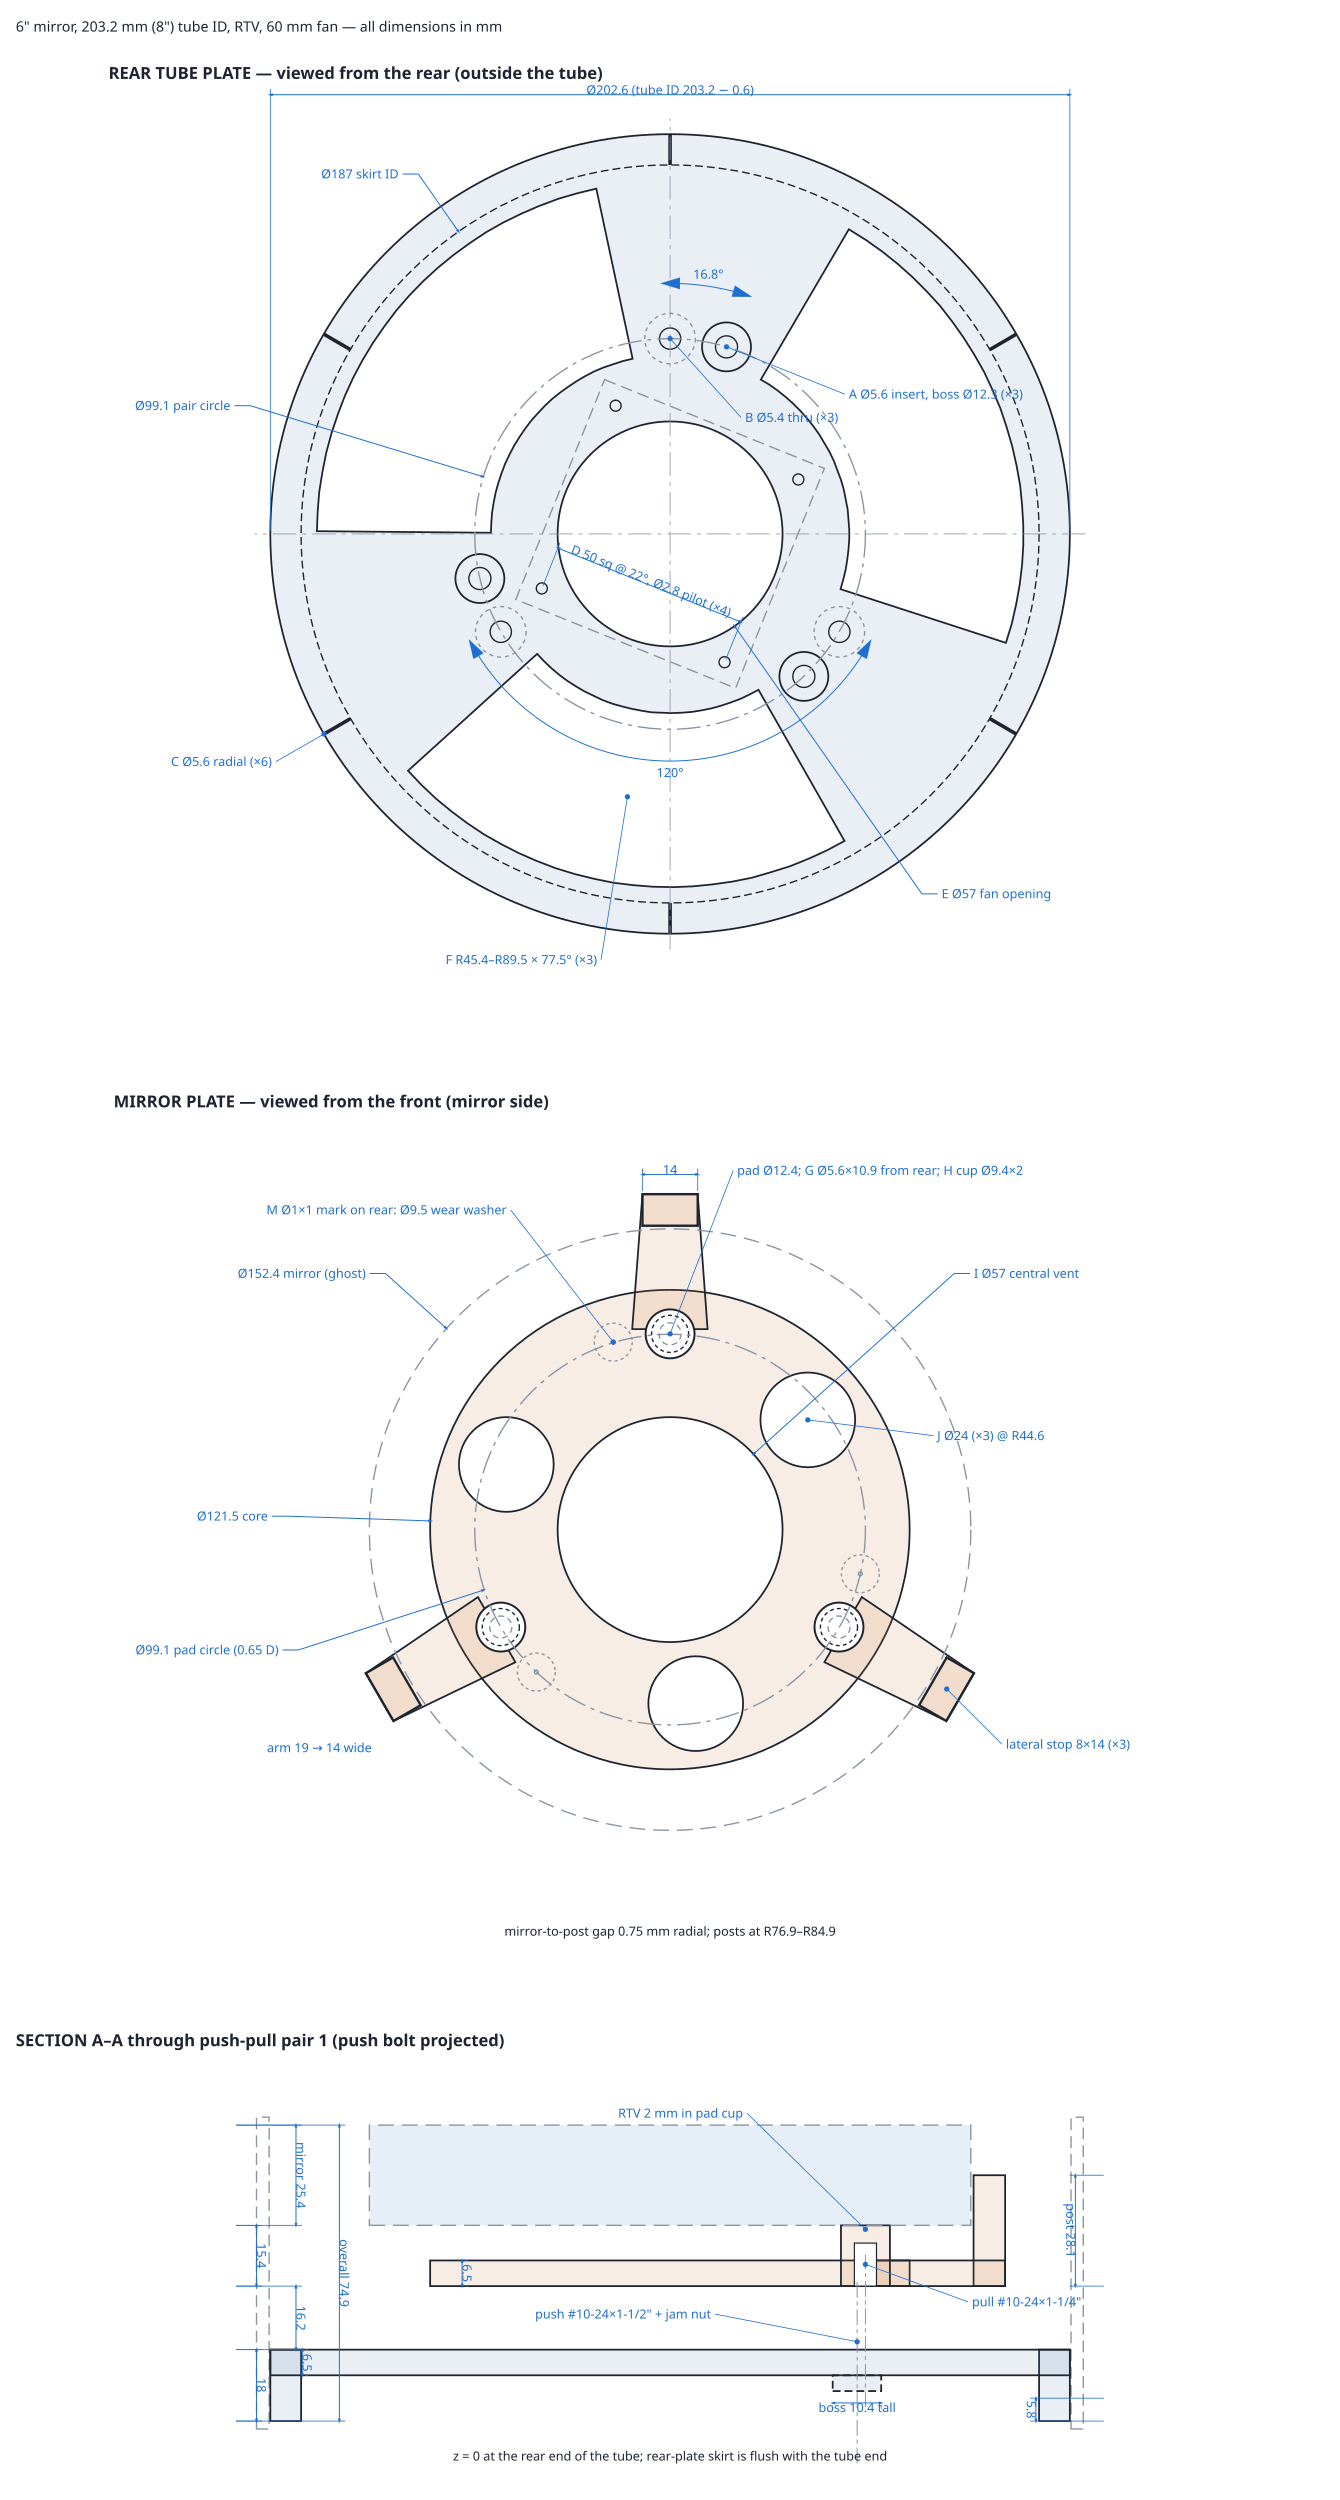
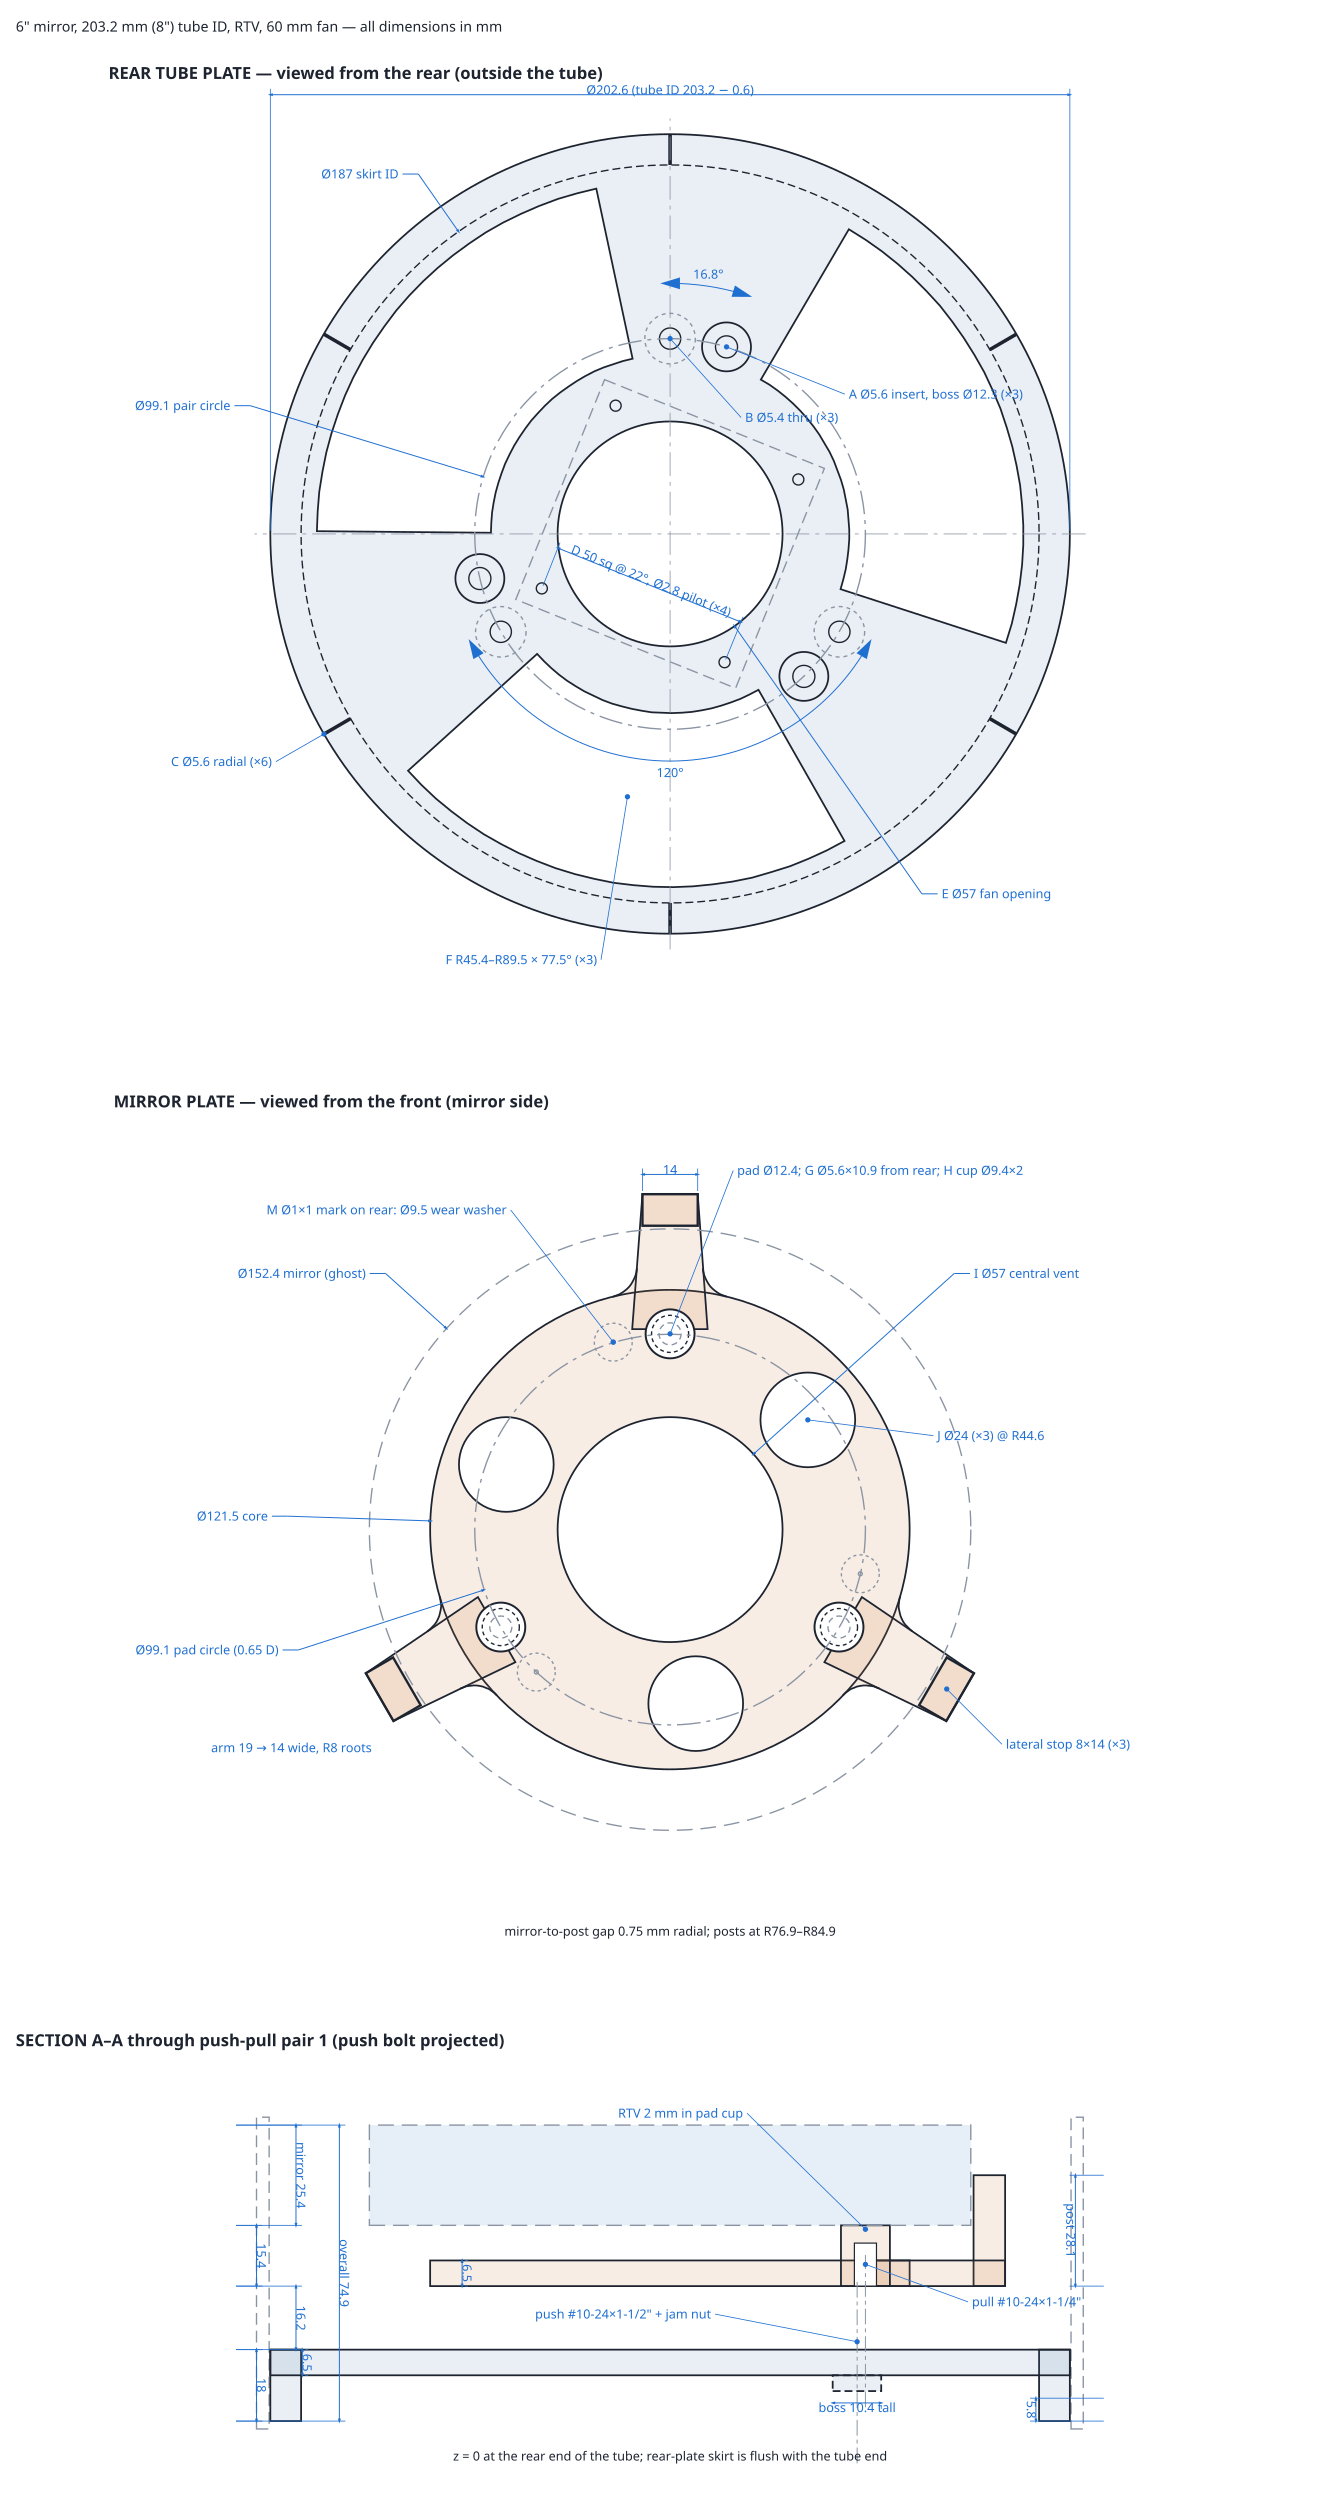
<svg xmlns="http://www.w3.org/2000/svg" viewBox="0 -12 339.5 633.5" font-family="ui-sans-serif, system-ui, sans-serif">
  <defs>
    <marker id="arr" viewBox="0 0 10 10" refX="5" refY="5" markerWidth="5" markerHeight="5" orient="auto-start-reverse">
      <path d="M0,2 L10,5 L0,8 z" fill="var(--dim, #1f6fd1)" />
    </marker>
  </defs>
  <text x="4" y="-4" font-size="3.6" text-anchor="start" fill="var(--ink, #1d2430)" dominant-baseline="auto">6" mirror, 203.2 mm (8") tube ID, RTV, 60 mm fan — all dimensions in mm</text>
  <g transform="translate(23.5,0)">
    <text x="4" y="8" font-size="4.2" text-anchor="start" fill="var(--ink, #1d2430)" dominant-baseline="auto" font-weight="600">REAR TUBE PLATE — viewed from the rear (outside the tube)</text>
    <path d="M247.6,123.3A101.3,101.3 0 1,0 45,123.3A101.3,101.3 0 1,0 247.6,123.3ZM174.8,123.3A28.5,28.5 0 1,0 117.8,123.3A28.5,28.5 0 1,0 174.8,123.3ZM191.6,46.1L195.9,48.8L200,51.7L204,54.9L207.7,58.2L211.3,61.8L214.7,65.5L217.8,69.5L220.7,73.6L223.4,77.9L225.9,82.3L228,86.8L230,91.5L231.6,96.3L233,101.1L234.1,106L235,111L235.5,116L235.8,121.1L235.8,126.1L235.5,131.1L234.9,136.1L234,141.1L232.9,146L231.4,150.9L189.5,137.3L190.2,134.8L190.8,132.3L191.2,129.8L191.5,127.3L191.7,124.7L191.7,122.2L191.5,119.6L191.3,117.1L190.8,114.5L190.3,112L189.6,109.6L188.7,107.2L187.8,104.8L186.7,102.5L185.4,100.3L184.1,98.1L182.6,96L181,94L179.3,92.1L177.5,90.3L175.6,88.6L173.6,87L171.5,85.5L169.3,84.2ZM190.5,201.1L186,203.5L181.4,205.6L176.7,207.5L171.9,209L167.1,210.4L162.1,211.4L157.1,212.1L152.1,212.6L147.1,212.8L142,212.7L137,212.3L132,211.7L127.1,210.7L122.2,209.5L117.3,208L112.6,206.2L108,204.2L103.5,201.9L99.1,199.4L94.9,196.6L90.9,193.6L87,190.4L83.3,186.9L79.9,183.3L112.6,153.7L114.4,155.6L116.2,157.3L118.2,159L120.2,160.5L122.4,161.9L124.6,163.2L126.9,164.3L129.2,165.4L131.6,166.3L134.1,167L136.5,167.6L139.1,168.1L141.6,168.5L144.1,168.6L146.7,168.7L149.3,168.6L151.8,168.4L154.3,168L156.8,167.5L159.3,166.8L161.7,166L164.1,165.1L166.4,164L168.7,162.8ZM56.8,122.6L57,117.6L57.4,112.6L58.2,107.6L59.2,102.6L60.5,97.8L62.1,93L63.9,88.3L66,83.7L68.4,79.2L71,74.9L73.9,70.7L76.9,66.7L80.2,62.9L83.7,59.3L87.4,55.9L91.3,52.7L95.4,49.7L99.6,46.9L104,44.4L108.5,42.2L113.1,40.2L117.9,38.4L122.7,37L127.6,35.8L136.8,78.9L134.3,79.5L131.9,80.3L129.5,81.1L127.1,82.1L124.8,83.3L122.6,84.6L120.5,86L118.4,87.5L116.4,89.1L114.6,90.8L112.8,92.7L111.1,94.6L109.6,96.6L108.1,98.8L106.8,100.9L105.6,103.2L104.5,105.5L103.6,107.9L102.8,110.3L102.1,112.8L101.6,115.3L101.2,117.8L101,120.4L100.9,123Z" fill="var(--part, rgba(79,124,172,0.12))" stroke="var(--ink, #1d2430)" stroke-width="0.45" fill-rule="evenodd" />
    <circle cx="146.3" cy="123.3" r="93.5" fill="none" stroke="var(--ink, #1d2430)" stroke-width="0.35" stroke-dasharray="2 1" />
    <circle cx="160.6" cy="75.9" r="6.2" fill="none" stroke="var(--ink, #1d2430)" stroke-width="0.45" />
    <circle cx="160.6" cy="75.9" r="2.8" fill="none" stroke="var(--ink, #1d2430)" stroke-width="0.35" />
    <circle cx="146.3" cy="73.8" r="2.7" fill="none" stroke="var(--ink, #1d2430)" stroke-width="0.35" />
    <circle cx="146.3" cy="73.8" r="6.4" fill="none" stroke="var(--hid, #8a94a3)" stroke-width="0.35" stroke-dasharray="1 1" />
    <circle cx="180.2" cy="159.4" r="6.2" fill="none" stroke="var(--ink, #1d2430)" stroke-width="0.45" />
    <circle cx="180.2" cy="159.4" r="2.8" fill="none" stroke="var(--ink, #1d2430)" stroke-width="0.35" />
    <circle cx="189.2" cy="148.1" r="2.7" fill="none" stroke="var(--ink, #1d2430)" stroke-width="0.35" />
    <circle cx="189.2" cy="148.1" r="6.4" fill="none" stroke="var(--hid, #8a94a3)" stroke-width="0.35" stroke-dasharray="1 1" />
    <circle cx="98.1" cy="134.6" r="6.2" fill="none" stroke="var(--ink, #1d2430)" stroke-width="0.45" />
    <circle cx="98.1" cy="134.6" r="2.8" fill="none" stroke="var(--ink, #1d2430)" stroke-width="0.35" />
    <circle cx="103.4" cy="148.1" r="2.7" fill="none" stroke="var(--ink, #1d2430)" stroke-width="0.35" />
    <circle cx="103.4" cy="148.1" r="6.4" fill="none" stroke="var(--hid, #8a94a3)" stroke-width="0.35" stroke-dasharray="1 1" />
    <circle cx="132.5" cy="90.8" r="1.4" fill="none" stroke="var(--ink, #1d2430)" stroke-width="0.35" />
    <circle cx="178.8" cy="109.5" r="1.4" fill="none" stroke="var(--ink, #1d2430)" stroke-width="0.35" />
    <circle cx="160.1" cy="155.8" r="1.4" fill="none" stroke="var(--ink, #1d2430)" stroke-width="0.35" />
    <circle cx="113.8" cy="137.1" r="1.4" fill="none" stroke="var(--ink, #1d2430)" stroke-width="0.35" />
    <path d="M129.7,84.2L185.4,106.7L162.9,162.4L107.2,139.9Z" fill="none" stroke="var(--hid, #8a94a3)" stroke-width="0.35" stroke-dasharray="3 1.5" fill-rule="evenodd" />
    <line x1="65.3" y1="76.6" x2="58.6" y2="72.7" stroke="var(--ink, #1d2430)" stroke-width="0.9" />
    <line x1="146.3" y1="29.8" x2="146.3" y2="22" stroke="var(--ink, #1d2430)" stroke-width="0.9" />
    <line x1="227.3" y1="76.6" x2="234" y2="72.7" stroke="var(--ink, #1d2430)" stroke-width="0.9" />
    <line x1="227.3" y1="170.1" x2="234" y2="174" stroke="var(--ink, #1d2430)" stroke-width="0.9" />
    <line x1="146.3" y1="216.8" x2="146.3" y2="224.6" stroke="var(--ink, #1d2430)" stroke-width="0.9" />
    <line x1="65.3" y1="170.1" x2="58.6" y2="174" stroke="var(--ink, #1d2430)" stroke-width="0.9" />
    <circle cx="146.3" cy="123.3" r="49.5" fill="none" stroke="var(--hid, #8a94a3)" stroke-width="0.35" stroke-dasharray="6 1.5 1 1.5" />
    <line x1="251.6" y1="123.3" x2="41" y2="123.3" stroke="var(--hid, #8a94a3)" stroke-width="0.2" stroke-dasharray="6 1.5 1 1.5" />
    <line x1="146.3" y1="228.6" x2="146.3" y2="18" stroke="var(--hid, #8a94a3)" stroke-width="0.2" stroke-dasharray="6 1.5 1 1.5" />
    <line x1="45" y1="122.5" x2="45" y2="10.5" stroke="var(--dim, #1f6fd1)" stroke-width="0.2" />
    <line x1="247.6" y1="122.5" x2="247.6" y2="10.5" stroke="var(--dim, #1f6fd1)" stroke-width="0.2" />
    <line x1="45" y1="12" x2="247.6" y2="12" stroke="var(--dim, #1f6fd1)" stroke-width="0.25" marker-start="url(#arr)" marker-end="url(#arr)" />
    <text x="146.3" y="10.8" font-size="3.2" text-anchor="middle" fill="var(--dim, #1f6fd1)" dominant-baseline="middle">Ø202.6 (tube ID 203.2 − 0.6)</text>
    <path d="M82.5,32.1L92.7,46.7" fill="none" stroke="var(--dim, #1f6fd1)" stroke-width="0.25" marker-end="url(#arr)" />
    <line x1="82.5" y1="32.1" x2="78.5" y2="32.1" stroke="var(--dim, #1f6fd1)" stroke-width="0.25" />
    <text x="77.5" y="32.1" font-size="3.2" text-anchor="end" fill="var(--dim, #1f6fd1)" dominant-baseline="middle">Ø187 skirt ID</text>
    <path d="M39.9,90.8L98.9,108.8" fill="none" stroke="var(--dim, #1f6fd1)" stroke-width="0.25" marker-end="url(#arr)" />
    <line x1="39.9" y1="90.8" x2="35.9" y2="90.8" stroke="var(--dim, #1f6fd1)" stroke-width="0.25" />
    <text x="34.9" y="90.8" font-size="3.2" text-anchor="end" fill="var(--dim, #1f6fd1)" dominant-baseline="middle">Ø99.1 pair circle</text>
    <path d="M210.1,214.5L162.6,146.6" fill="none" stroke="var(--dim, #1f6fd1)" stroke-width="0.25" marker-end="url(#arr)" />
    <line x1="210.1" y1="214.5" x2="214.1" y2="214.5" stroke="var(--dim, #1f6fd1)" stroke-width="0.25" />
    <text x="215.1" y="214.5" font-size="3.2" text-anchor="start" fill="var(--dim, #1f6fd1)" dominant-baseline="middle">E Ø57 fan opening</text>
    <line x1="146.3" y1="73.8" x2="164.3" y2="93.8" stroke="var(--dim, #1f6fd1)" stroke-width="0.2" />
    <circle cx="146.3" cy="73.8" r="0.5" fill="var(--dim, #1f6fd1)" stroke="var(--dim, #1f6fd1)" stroke-width="0.35" />
    <text x="165.3" y="93.8" font-size="3.2" text-anchor="start" fill="var(--dim, #1f6fd1)" dominant-baseline="middle">B Ø5.4 thru (×3)</text>
    <line x1="160.6" y1="75.9" x2="190.6" y2="87.9" stroke="var(--dim, #1f6fd1)" stroke-width="0.2" />
    <circle cx="160.6" cy="75.9" r="0.5" fill="var(--dim, #1f6fd1)" stroke="var(--dim, #1f6fd1)" stroke-width="0.35" />
    <text x="191.6" y="87.9" font-size="3.2" text-anchor="start" fill="var(--dim, #1f6fd1)" dominant-baseline="middle">A Ø5.6 insert, boss Ø12.3 (×3)</text>
    <path d="M146.3,59.8A63.5,63.5 0 0,1 164.7,62.5" fill="none" stroke="var(--dim, #1f6fd1)" stroke-width="0.25" fill-rule="evenodd" />
    <path d="M146.3,59.8A63.5,63.5 0 0,1 164.7,62.5" fill="none" stroke="none" marker-start="url(#arr)" marker-end="url(#arr)" />
    <text x="156" y="57.5" font-size="3.2" text-anchor="middle" fill="var(--dim, #1f6fd1)" dominant-baseline="middle">16.8°</text>
    <path d="M196.1,152.1A57.5,57.5 0 0,1 96.5,152.1" fill="none" stroke="var(--dim, #1f6fd1)" stroke-width="0.25" fill-rule="evenodd" />
    <path d="M196.1,152.1A57.5,57.5 0 0,1 96.5,152.1" fill="none" stroke="none" marker-start="url(#arr)" marker-end="url(#arr)" />
    <text x="146.3" y="183.8" font-size="3.2" text-anchor="middle" fill="var(--dim, #1f6fd1)" dominant-baseline="middle">120°</text>
    <line x1="114.1" y1="136.4" x2="118.4" y2="125.5" stroke="var(--dim, #1f6fd1)" stroke-width="0.2" />
    <line x1="160.4" y1="155.1" x2="164.8" y2="144.3" stroke="var(--dim, #1f6fd1)" stroke-width="0.2" />
    <line x1="117.9" y1="126.9" x2="164.2" y2="145.6" stroke="var(--dim, #1f6fd1)" stroke-width="0.25" marker-start="url(#arr)" marker-end="url(#arr)" />
    <text x="141.5" y="135.2" font-size="3.2" text-anchor="middle" fill="var(--dim, #1f6fd1)" transform="rotate(22 141.5 135.2)" dominant-baseline="middle">D 50 sq @ 22°, Ø2.8 pilot (×4)</text>
    <line x1="135.5" y1="189.9" x2="128.8" y2="231.2" stroke="var(--dim, #1f6fd1)" stroke-width="0.2" />
    <circle cx="135.5" cy="189.9" r="0.5" fill="var(--dim, #1f6fd1)" stroke="var(--dim, #1f6fd1)" stroke-width="0.35" />
    <text x="127.8" y="231.2" font-size="3.2" text-anchor="end" fill="var(--dim, #1f6fd1)" dominant-baseline="middle">F R45.4–R89.5 × 77.5° (×3)</text>
    <line x1="58.6" y1="174" x2="46.4" y2="181" stroke="var(--dim, #1f6fd1)" stroke-width="0.2" />
    <circle cx="58.6" cy="174" r="0.5" fill="var(--dim, #1f6fd1)" stroke="var(--dim, #1f6fd1)" stroke-width="0.35" />
    <text x="45.4" y="181" font-size="3.2" text-anchor="end" fill="var(--dim, #1f6fd1)" dominant-baseline="middle">C Ø5.6 radial (×6)</text>
  </g>
  <g transform="translate(24.8,260.6)">
    <text x="4" y="8" font-size="4.2" text-anchor="start" fill="var(--ink, #1d2430)" dominant-baseline="auto" font-weight="600">MIRROR PLATE — viewed from the front (mirror side)</text>
    <path d="M205.7,115A60.7,60.7 0 1,0 84.2,115A60.7,60.7 0 1,0 205.7,115ZM173.5,115A28.5,28.5 0 1,0 116.5,115A28.5,28.5 0 1,0 173.5,115ZM115.5,98.5A12,12 0 1,0 91.5,98.5A12,12 0 1,0 115.5,98.5ZM163.5,159.1A12,12 0 1,0 139.5,159.1A12,12 0 1,0 163.5,159.1ZM191.9,87.2A12,12 0 1,0 167.9,87.2A12,12 0 1,0 191.9,87.2Z" fill="var(--part2, rgba(201,128,58,0.14))" stroke="var(--ink, #1d2430)" stroke-width="0.45" fill-rule="evenodd" />
    <path d="M154.5,64.2L152,30L138,30L135.4,64.2Z" fill="var(--part2, rgba(201,128,58,0.14))" stroke="var(--ink, #1d2430)" stroke-width="0.45" fill-rule="evenodd" />
+     <path d="M136.1,54.9L136.6,48.8L136.5,49.6L136.3,50.4L136,51.2L135.6,52L135.2,52.7L134.7,53.4L134.1,54L133.5,54.5L132.8,55L132.1,55.4L131.3,55.7L130.5,56L131.4,55.7L132.4,55.5L133.3,55.3L134.2,55.2L135.2,55Z" fill="var(--part2, rgba(201,128,58,0.14))" stroke="none" stroke-width="0.35" fill-rule="evenodd" />
+     <path d="M136.6,48.8L136.5,49.6L136.3,50.4L136,51.2L135.6,52L135.2,52.7L134.7,53.4L134.1,54L133.5,54.5L132.8,55L132.1,55.4L131.3,55.7L130.5,56" fill="none" stroke="var(--ink, #1d2430)" stroke-width="0.45" fill-rule="evenodd" />
+     <path d="M153.8,54.9L153.3,48.8L153.4,49.6L153.6,50.4L153.9,51.2L154.3,52L154.7,52.7L155.2,53.4L155.8,54L156.4,54.5L157.1,55L157.8,55.4L158.6,55.7L159.4,56L158.5,55.7L157.5,55.5L156.6,55.3L155.7,55.2L154.7,55Z" fill="var(--part2, rgba(201,128,58,0.14))" stroke="none" stroke-width="0.35" fill-rule="evenodd" />
+     <path d="M153.3,48.8L153.4,49.6L153.6,50.4L153.9,51.2L154.3,52L154.7,52.7L155.2,53.4L155.8,54L156.4,54.5L157.1,55L157.8,55.4L158.6,55.7L159.4,56" fill="none" stroke="var(--ink, #1d2430)" stroke-width="0.45" fill-rule="evenodd" />
    <path d="M152,38L152,30L138,30L138,38Z" fill="var(--part2, rgba(201,128,58,0.14))" stroke="var(--ink, #1d2430)" stroke-width="0.6" fill-rule="evenodd" />
    <circle cx="145" cy="65.4" r="6.2" fill="var(--bg, #fff)" stroke="var(--ink, #1d2430)" stroke-width="0.5" />
    <circle cx="145" cy="65.4" r="4.7" fill="none" stroke="var(--ink, #1d2430)" stroke-width="0.35" stroke-dasharray="1 0.8" />
    <circle cx="145" cy="65.4" r="2.8" fill="none" stroke="var(--hid, #8a94a3)" stroke-width="0.35" stroke-dasharray="1.5 1" />
    <circle cx="130.6" cy="67.5" r="4.8" fill="none" stroke="var(--hid, #8a94a3)" stroke-width="0.35" stroke-dasharray="0.8 0.8" />
    <circle cx="130.6" cy="67.5" r="0.5" fill="none" stroke="var(--hid, #8a94a3)" stroke-width="0.35" />
    <path d="M96.3,132.1L67.9,151.4L74.9,163.5L105.8,148.6Z" fill="var(--part2, rgba(201,128,58,0.14))" stroke="var(--ink, #1d2430)" stroke-width="0.45" fill-rule="evenodd" />
+     <path d="M97.3,152.6L91.8,155.3L92.6,155L93.4,154.7L94.2,154.6L95.1,154.5L95.9,154.5L96.7,154.6L97.6,154.8L98.3,155.1L99.1,155.4L99.8,155.9L100.5,156.4L101.1,157L100.4,156.3L99.8,155.6L99.2,154.8L98.5,154.1L97.9,153.4Z" fill="var(--part2, rgba(201,128,58,0.14))" stroke="none" stroke-width="0.35" fill-rule="evenodd" />
+     <path d="M91.8,155.3L92.6,155L93.4,154.7L94.2,154.6L95.1,154.5L95.9,154.5L96.7,154.6L97.6,154.8L98.3,155.1L99.1,155.4L99.8,155.9L100.5,156.4L101.1,157" fill="none" stroke="var(--ink, #1d2430)" stroke-width="0.45" fill-rule="evenodd" />
+     <path d="M88.5,137.3L83.5,140.8L84.1,140.3L84.7,139.7L85.3,139.1L85.8,138.4L86.2,137.6L86.5,136.9L86.7,136.1L86.9,135.2L87,134.4L86.9,133.6L86.8,132.7L86.6,131.9L86.9,132.8L87.2,133.7L87.5,134.7L87.8,135.6L88.2,136.4Z" fill="var(--part2, rgba(201,128,58,0.14))" stroke="none" stroke-width="0.35" fill-rule="evenodd" />
+     <path d="M83.5,140.8L84.1,140.3L84.7,139.7L85.3,139.1L85.8,138.4L86.2,137.6L86.5,136.9L86.7,136.1L86.9,135.2L87,134.4L86.9,133.6L86.8,132.7L86.6,131.9" fill="none" stroke="var(--ink, #1d2430)" stroke-width="0.45" fill-rule="evenodd" />
    <path d="M74.8,147.4L67.9,151.4L74.9,163.5L81.8,159.5Z" fill="var(--part2, rgba(201,128,58,0.14))" stroke="var(--ink, #1d2430)" stroke-width="0.6" fill-rule="evenodd" />
    <circle cx="102.1" cy="139.7" r="6.2" fill="var(--bg, #fff)" stroke="var(--ink, #1d2430)" stroke-width="0.5" />
    <circle cx="102.1" cy="139.7" r="4.7" fill="none" stroke="var(--ink, #1d2430)" stroke-width="0.35" stroke-dasharray="1 0.8" />
    <circle cx="102.1" cy="139.7" r="2.8" fill="none" stroke="var(--hid, #8a94a3)" stroke-width="0.35" stroke-dasharray="1.5 1" />
    <circle cx="111.1" cy="151.1" r="4.8" fill="none" stroke="var(--hid, #8a94a3)" stroke-width="0.35" stroke-dasharray="0.8 0.8" />
    <circle cx="111.1" cy="151.1" r="0.5" fill="none" stroke="var(--hid, #8a94a3)" stroke-width="0.35" />
    <path d="M184.1,148.6L215,163.5L222,151.4L193.6,132.1Z" fill="var(--part2, rgba(201,128,58,0.14))" stroke="var(--ink, #1d2430)" stroke-width="0.45" fill-rule="evenodd" />
+     <path d="M201.4,137.3L206.4,140.8L205.8,140.3L205.2,139.7L204.6,139.1L204.1,138.4L203.7,137.6L203.4,136.9L203.2,136.1L203,135.2L202.9,134.4L203,133.6L203.1,132.7L203.3,131.9L203,132.8L202.7,133.7L202.4,134.7L202.1,135.6L201.7,136.4Z" fill="var(--part2, rgba(201,128,58,0.14))" stroke="none" stroke-width="0.35" fill-rule="evenodd" />
+     <path d="M206.4,140.8L205.8,140.3L205.2,139.7L204.6,139.1L204.1,138.4L203.7,137.6L203.4,136.9L203.2,136.1L203,135.2L202.9,134.4L203,133.6L203.1,132.7L203.3,131.9" fill="none" stroke="var(--ink, #1d2430)" stroke-width="0.45" fill-rule="evenodd" />
+     <path d="M192.6,152.6L198.1,155.3L197.3,155L196.5,154.7L195.7,154.6L194.8,154.5L194,154.5L193.2,154.6L192.3,154.8L191.6,155.1L190.8,155.4L190.1,155.9L189.4,156.4L188.8,157L189.5,156.3L190.1,155.6L190.7,154.8L191.4,154.1L192,153.4Z" fill="var(--part2, rgba(201,128,58,0.14))" stroke="none" stroke-width="0.35" fill-rule="evenodd" />
+     <path d="M198.1,155.3L197.3,155L196.5,154.7L195.7,154.6L194.8,154.5L194,154.5L193.2,154.6L192.3,154.8L191.6,155.1L190.8,155.4L190.1,155.9L189.4,156.4L188.8,157" fill="none" stroke="var(--ink, #1d2430)" stroke-width="0.45" fill-rule="evenodd" />
    <path d="M208.1,159.5L215,163.5L222,151.4L215.1,147.4Z" fill="var(--part2, rgba(201,128,58,0.14))" stroke="var(--ink, #1d2430)" stroke-width="0.6" fill-rule="evenodd" />
    <circle cx="187.8" cy="139.7" r="6.2" fill="var(--bg, #fff)" stroke="var(--ink, #1d2430)" stroke-width="0.5" />
    <circle cx="187.8" cy="139.7" r="4.7" fill="none" stroke="var(--ink, #1d2430)" stroke-width="0.35" stroke-dasharray="1 0.8" />
    <circle cx="187.8" cy="139.7" r="2.8" fill="none" stroke="var(--hid, #8a94a3)" stroke-width="0.35" stroke-dasharray="1.5 1" />
    <circle cx="193.2" cy="126.2" r="4.8" fill="none" stroke="var(--hid, #8a94a3)" stroke-width="0.35" stroke-dasharray="0.8 0.8" />
    <circle cx="193.2" cy="126.2" r="0.5" fill="none" stroke="var(--hid, #8a94a3)" stroke-width="0.35" />
    <circle cx="145" cy="115" r="76.2" fill="none" stroke="var(--hid, #8a94a3)" stroke-width="0.35" stroke-dasharray="4 2" />
    <circle cx="145" cy="115" r="49.5" fill="none" stroke="var(--hid, #8a94a3)" stroke-width="0.35" stroke-dasharray="6 1.5 1 1.5" />
    <path d="M48.1,111.6L84.3,112.8" fill="none" stroke="var(--dim, #1f6fd1)" stroke-width="0.25" marker-end="url(#arr)" />
    <line x1="48.1" y1="111.6" x2="44.1" y2="111.6" stroke="var(--dim, #1f6fd1)" stroke-width="0.25" />
    <text x="43.1" y="111.6" font-size="3.2" text-anchor="end" fill="var(--dim, #1f6fd1)" dominant-baseline="middle">Ø121.5 core</text>
    <path d="M50.8,145.5L97.8,130.3" fill="none" stroke="var(--dim, #1f6fd1)" stroke-width="0.25" marker-end="url(#arr)" />
    <line x1="50.8" y1="145.5" x2="46.8" y2="145.5" stroke="var(--dim, #1f6fd1)" stroke-width="0.25" />
    <text x="45.8" y="145.5" font-size="3.2" text-anchor="end" fill="var(--dim, #1f6fd1)" dominant-baseline="middle">Ø99.1 pad circle (0.65 D)</text>
    <path d="M72.9,50.1L88.3,64" fill="none" stroke="var(--dim, #1f6fd1)" stroke-width="0.25" marker-end="url(#arr)" />
    <line x1="72.9" y1="50.1" x2="68.9" y2="50.1" stroke="var(--dim, #1f6fd1)" stroke-width="0.25" />
    <text x="67.9" y="50.1" font-size="3.2" text-anchor="end" fill="var(--dim, #1f6fd1)" dominant-baseline="middle">Ø152.4 mirror (ghost)</text>
    <path d="M217,50.1L166.1,95.9" fill="none" stroke="var(--dim, #1f6fd1)" stroke-width="0.25" marker-end="url(#arr)" />
    <line x1="217" y1="50.1" x2="221" y2="50.1" stroke="var(--dim, #1f6fd1)" stroke-width="0.25" />
    <text x="222" y="50.1" font-size="3.2" text-anchor="start" fill="var(--dim, #1f6fd1)" dominant-baseline="middle">I Ø57 central vent</text>
    <line x1="145" y1="65.4" x2="161" y2="24" stroke="var(--dim, #1f6fd1)" stroke-width="0.2" />
    <circle cx="145" cy="65.4" r="0.5" fill="var(--dim, #1f6fd1)" stroke="var(--dim, #1f6fd1)" stroke-width="0.35" />
    <text x="162" y="24" font-size="3.2" text-anchor="start" fill="var(--dim, #1f6fd1)" dominant-baseline="middle">pad Ø12.4; G Ø5.6×10.9 from rear; H cup Ø9.4×2</text>
    <line x1="130.6" y1="67.5" x2="104.6" y2="34" stroke="var(--dim, #1f6fd1)" stroke-width="0.2" />
    <circle cx="130.6" cy="67.5" r="0.5" fill="var(--dim, #1f6fd1)" stroke="var(--dim, #1f6fd1)" stroke-width="0.35" />
    <text x="103.6" y="34" font-size="3.2" text-anchor="end" fill="var(--dim, #1f6fd1)" dominant-baseline="middle">M Ø1×1 mark on rear: Ø9.5 wear washer</text>
    <line x1="152" y1="29.2" x2="152" y2="23.5" stroke="var(--dim, #1f6fd1)" stroke-width="0.2" />
    <line x1="138" y1="29.2" x2="138" y2="23.5" stroke="var(--dim, #1f6fd1)" stroke-width="0.2" />
    <line x1="152" y1="25" x2="138" y2="25" stroke="var(--dim, #1f6fd1)" stroke-width="0.25" marker-start="url(#arr)" marker-end="url(#arr)" />
    <text x="145" y="23.8" font-size="3.2" text-anchor="middle" fill="var(--dim, #1f6fd1)" transform="rotate(360 145 23.8)" dominant-baseline="middle">14</text>
    <line x1="215.1" y1="155.4" x2="229.1" y2="169.4" stroke="var(--dim, #1f6fd1)" stroke-width="0.2" />
    <circle cx="215.1" cy="155.4" r="0.5" fill="var(--dim, #1f6fd1)" stroke="var(--dim, #1f6fd1)" stroke-width="0.35" />
    <text x="230.1" y="169.4" font-size="3.2" text-anchor="start" fill="var(--dim, #1f6fd1)" dominant-baseline="middle">lateral stop 8×14 (×3)</text>
-     <text x="69.4" y="171.4" font-size="3.2" text-anchor="end" fill="var(--dim, #1f6fd1)" dominant-baseline="auto">arm 19 → 14 wide</text>
+     <text x="69.4" y="171.4" font-size="3.2" text-anchor="end" fill="var(--dim, #1f6fd1)" dominant-baseline="auto">arm 19 → 14 wide, R8 roots</text>
    <text x="145" y="217.9" font-size="3.2" text-anchor="middle" fill="var(--ink, #1d2430)" dominant-baseline="auto">mirror-to-post gap 0.75 mm radial; posts at R76.9–R84.9</text>
    <line x1="179.9" y1="87.2" x2="211.7" y2="91.2" stroke="var(--dim, #1f6fd1)" stroke-width="0.2" />
    <circle cx="179.9" cy="87.2" r="0.5" fill="var(--dim, #1f6fd1)" stroke="var(--dim, #1f6fd1)" stroke-width="0.35" />
    <text x="212.7" y="91.2" font-size="3.2" text-anchor="start" fill="var(--dim, #1f6fd1)" dominant-baseline="middle">J Ø24 (×3) @ R44.6</text>
  </g>
  <g transform="translate(0,498.5)">
    <text x="4" y="8" font-size="4.2" text-anchor="start" fill="var(--ink, #1d2430)" dominant-baseline="auto" font-weight="600">SECTION A–A through push-pull pair 1 (push bolt projected)</text>
    <path d="M271.4,105L274.5,105L274.5,26L271.4,26Z" fill="none" stroke="var(--hid, #8a94a3)" stroke-width="0.35" stroke-dasharray="3 1.5" fill-rule="evenodd" />
    <path d="M65,105L68.2,105L68.2,26L65,26Z" fill="none" stroke="var(--hid, #8a94a3)" stroke-width="0.35" stroke-dasharray="3 1.5" fill-rule="evenodd" />
    <path d="M263.3,103L271.1,103L271.1,84.9L263.3,84.9Z" fill="var(--part, rgba(79,124,172,0.12))" stroke="var(--ink, #1d2430)" stroke-width="0.45" fill-rule="evenodd" />
    <path d="M76.3,103L68.5,103L68.5,84.9L76.3,84.9Z" fill="var(--part, rgba(79,124,172,0.12))" stroke="var(--ink, #1d2430)" stroke-width="0.45" fill-rule="evenodd" />
    <path d="M68.5,91.4L271.1,91.4L271.1,84.9L68.5,84.9Z" fill="var(--part, rgba(79,124,172,0.12))" stroke="var(--ink, #1d2430)" stroke-width="0.45" fill-rule="evenodd" />
    <path d="M211,95.4L223.3,95.4L223.3,91.4L211,91.4Z" fill="var(--part, rgba(79,124,172,0.12))" stroke="var(--ink, #1d2430)" stroke-width="0.45" stroke-dasharray="2 1" fill-rule="evenodd" />
    <path d="M109,68.8L230.5,68.8L230.5,62.3L109,62.3Z" fill="var(--part2, rgba(201,128,58,0.14))" stroke="var(--ink, #1d2430)" stroke-width="0.45" fill-rule="evenodd" />
    <path d="M246.7,68.8L254.7,68.8L254.7,40.7L246.7,40.7Z" fill="var(--part2, rgba(201,128,58,0.14))" stroke="var(--ink, #1d2430)" stroke-width="0.45" fill-rule="evenodd" />
    <path d="M220.5,68.8L254.7,68.8L254.7,62.3L220.5,62.3Z" fill="var(--part2, rgba(201,128,58,0.14))" stroke="var(--ink, #1d2430)" stroke-width="0.45" fill-rule="evenodd" />
    <path d="M213.1,68.8L225.5,68.8L225.5,53.4L213.1,53.4Z" fill="var(--part2, rgba(201,128,58,0.14))" stroke="var(--ink, #1d2430)" stroke-width="0.45" fill-rule="evenodd" />
    <path d="M216.5,68.8L222.1,68.8L222.1,57.9L216.5,57.9Z" fill="var(--bg, #fff)" stroke="var(--ink, #1d2430)" stroke-width="0.3" fill-rule="evenodd" />
    <path d="M93.6,53.4L246,53.4L246,28L93.6,28Z" fill="var(--ghost, rgba(120,170,220,0.18))" stroke="var(--hid, #8a94a3)" stroke-width="0.35" stroke-dasharray="4 2" fill-rule="evenodd" />
    <line x1="219.3" y1="99.5" x2="219.3" y2="60.9" stroke="var(--hid, #8a94a3)" stroke-width="0.25" stroke-dasharray="4 1 1 1" />
    <line x1="217.2" y1="113.7" x2="217.2" y2="66.8" stroke="var(--hid, #8a94a3)" stroke-width="0.25" stroke-dasharray="4 1 1 1" />
    <line x1="59.8" y1="103" x2="66.5" y2="103" stroke="var(--dim, #1f6fd1)" stroke-width="0.2" />
    <line x1="59.8" y1="84.9" x2="66.5" y2="84.9" stroke="var(--dim, #1f6fd1)" stroke-width="0.2" />
    <line x1="65" y1="103" x2="65" y2="84.9" stroke="var(--dim, #1f6fd1)" stroke-width="0.25" marker-start="url(#arr)" marker-end="url(#arr)" />
    <text x="66.2" y="93.9" font-size="3.2" text-anchor="middle" fill="var(--dim, #1f6fd1)" transform="rotate(90 66.2 93.9)" dominant-baseline="middle">18</text>
    <line x1="77.3" y1="91.4" x2="78.1" y2="91.4" stroke="var(--dim, #1f6fd1)" stroke-width="0.2" />
    <line x1="77.3" y1="84.9" x2="78.1" y2="84.9" stroke="var(--dim, #1f6fd1)" stroke-width="0.2" />
    <line x1="76.6" y1="91.4" x2="76.6" y2="84.9" stroke="var(--dim, #1f6fd1)" stroke-width="0.25" marker-start="url(#arr)" marker-end="url(#arr)" />
    <text x="77.8" y="88.2" font-size="3.2" text-anchor="middle" fill="var(--dim, #1f6fd1)" transform="rotate(90 77.8 88.2)" dominant-baseline="middle">6.5</text>
    <line x1="59.8" y1="84.9" x2="76.5" y2="84.9" stroke="var(--dim, #1f6fd1)" stroke-width="0.2" />
    <line x1="59.8" y1="68.8" x2="76.5" y2="68.8" stroke="var(--dim, #1f6fd1)" stroke-width="0.2" />
    <line x1="75" y1="84.9" x2="75" y2="68.8" stroke="var(--dim, #1f6fd1)" stroke-width="0.25" marker-start="url(#arr)" marker-end="url(#arr)" />
    <text x="76.2" y="76.9" font-size="3.2" text-anchor="middle" fill="var(--dim, #1f6fd1)" transform="rotate(90 76.2 76.9)" dominant-baseline="middle">16.2</text>
    <line x1="117.8" y1="68.8" x2="118.6" y2="68.8" stroke="var(--dim, #1f6fd1)" stroke-width="0.2" />
    <line x1="117.8" y1="62.3" x2="118.6" y2="62.3" stroke="var(--dim, #1f6fd1)" stroke-width="0.2" />
    <line x1="117.1" y1="68.8" x2="117.1" y2="62.3" stroke="var(--dim, #1f6fd1)" stroke-width="0.25" marker-start="url(#arr)" marker-end="url(#arr)" />
    <text x="118.3" y="65.5" font-size="3.2" text-anchor="middle" fill="var(--dim, #1f6fd1)" transform="rotate(90 118.3 65.5)" dominant-baseline="middle">6.5</text>
    <line x1="59.8" y1="68.8" x2="66.5" y2="68.8" stroke="var(--dim, #1f6fd1)" stroke-width="0.2" />
    <line x1="59.8" y1="53.4" x2="66.5" y2="53.4" stroke="var(--dim, #1f6fd1)" stroke-width="0.2" />
    <line x1="65" y1="68.8" x2="65" y2="53.4" stroke="var(--dim, #1f6fd1)" stroke-width="0.25" marker-start="url(#arr)" marker-end="url(#arr)" />
    <text x="66.2" y="61.1" font-size="3.2" text-anchor="middle" fill="var(--dim, #1f6fd1)" transform="rotate(90 66.2 61.1)" dominant-baseline="middle">15.4</text>
    <line x1="59.8" y1="53.4" x2="76.5" y2="53.4" stroke="var(--dim, #1f6fd1)" stroke-width="0.2" />
    <line x1="59.8" y1="28" x2="76.5" y2="28" stroke="var(--dim, #1f6fd1)" stroke-width="0.2" />
    <line x1="75" y1="53.4" x2="75" y2="28" stroke="var(--dim, #1f6fd1)" stroke-width="0.25" marker-start="url(#arr)" marker-end="url(#arr)" />
    <text x="76.2" y="40.7" font-size="3.2" text-anchor="middle" fill="var(--dim, #1f6fd1)" transform="rotate(90 76.2 40.7)" dominant-baseline="middle">mirror 25.4</text>
    <line x1="59.8" y1="103" x2="87.5" y2="103" stroke="var(--dim, #1f6fd1)" stroke-width="0.2" />
    <line x1="59.8" y1="28" x2="87.5" y2="28" stroke="var(--dim, #1f6fd1)" stroke-width="0.2" />
    <line x1="86" y1="103" x2="86" y2="28" stroke="var(--dim, #1f6fd1)" stroke-width="0.25" marker-start="url(#arr)" marker-end="url(#arr)" />
    <text x="87.2" y="65.5" font-size="3.2" text-anchor="middle" fill="var(--dim, #1f6fd1)" transform="rotate(90 87.2 65.5)" dominant-baseline="middle">overall 74.9</text>
    <line x1="279.7" y1="68.8" x2="271" y2="68.8" stroke="var(--dim, #1f6fd1)" stroke-width="0.2" />
    <line x1="279.7" y1="40.7" x2="271" y2="40.7" stroke="var(--dim, #1f6fd1)" stroke-width="0.2" />
    <line x1="272.5" y1="68.8" x2="272.5" y2="40.7" stroke="var(--dim, #1f6fd1)" stroke-width="0.25" marker-start="url(#arr)" marker-end="url(#arr)" />
    <text x="271.3" y="54.7" font-size="3.2" text-anchor="middle" fill="var(--dim, #1f6fd1)" transform="rotate(90 271.3 54.7)" dominant-baseline="middle">post 28.1</text>
    <line x1="279.7" y1="103" x2="261" y2="103" stroke="var(--dim, #1f6fd1)" stroke-width="0.2" />
    <line x1="279.7" y1="97.2" x2="261" y2="97.2" stroke="var(--dim, #1f6fd1)" stroke-width="0.2" />
    <line x1="262.5" y1="103" x2="262.5" y2="97.2" stroke="var(--dim, #1f6fd1)" stroke-width="0.25" marker-start="url(#arr)" marker-end="url(#arr)" />
    <text x="261.3" y="100.1" font-size="3.2" text-anchor="middle" fill="var(--dim, #1f6fd1)" transform="rotate(90 261.3 100.1)" dominant-baseline="middle">5.8</text>
    <line x1="211" y1="99.1" x2="211" y2="99.9" stroke="var(--dim, #1f6fd1)" stroke-width="0.2" />
    <line x1="223.3" y1="99.1" x2="223.3" y2="99.9" stroke="var(--dim, #1f6fd1)" stroke-width="0.2" />
    <line x1="211" y1="98.4" x2="223.3" y2="98.4" stroke="var(--dim, #1f6fd1)" stroke-width="0.25" marker-start="url(#arr)" marker-end="url(#arr)" />
    <text x="217.2" y="99.6" font-size="3.2" text-anchor="middle" fill="var(--dim, #1f6fd1)" dominant-baseline="middle">boss 10.4 tall</text>
    <line x1="219.3" y1="54.4" x2="189.3" y2="25" stroke="var(--dim, #1f6fd1)" stroke-width="0.2" />
    <circle cx="219.3" cy="54.4" r="0.5" fill="var(--dim, #1f6fd1)" stroke="var(--dim, #1f6fd1)" stroke-width="0.35" />
    <text x="188.3" y="25" font-size="3.2" text-anchor="end" fill="var(--dim, #1f6fd1)" dominant-baseline="middle">RTV 2 mm in pad cup</text>
    <line x1="219.3" y1="63.3" x2="245.3" y2="72.8" stroke="var(--dim, #1f6fd1)" stroke-width="0.2" />
    <circle cx="219.3" cy="63.3" r="0.5" fill="var(--dim, #1f6fd1)" stroke="var(--dim, #1f6fd1)" stroke-width="0.35" />
    <text x="246.3" y="72.8" font-size="3.2" text-anchor="start" fill="var(--dim, #1f6fd1)" dominant-baseline="middle">pull #10-24×1-1/4"</text>
    <line x1="217.2" y1="82.9" x2="181.2" y2="75.9" stroke="var(--dim, #1f6fd1)" stroke-width="0.2" />
    <circle cx="217.2" cy="82.9" r="0.5" fill="var(--dim, #1f6fd1)" stroke="var(--dim, #1f6fd1)" stroke-width="0.35" />
    <text x="180.2" y="75.9" font-size="3.2" text-anchor="end" fill="var(--dim, #1f6fd1)" dominant-baseline="middle">push #10-24×1-1/2" + jam nut</text>
    <text x="169.8" y="113" font-size="3.2" text-anchor="middle" fill="var(--ink, #1d2430)" dominant-baseline="auto">z = 0 at the rear end of the tube; rear-plate skirt is flush with the tube end</text>
  </g>
</svg>
